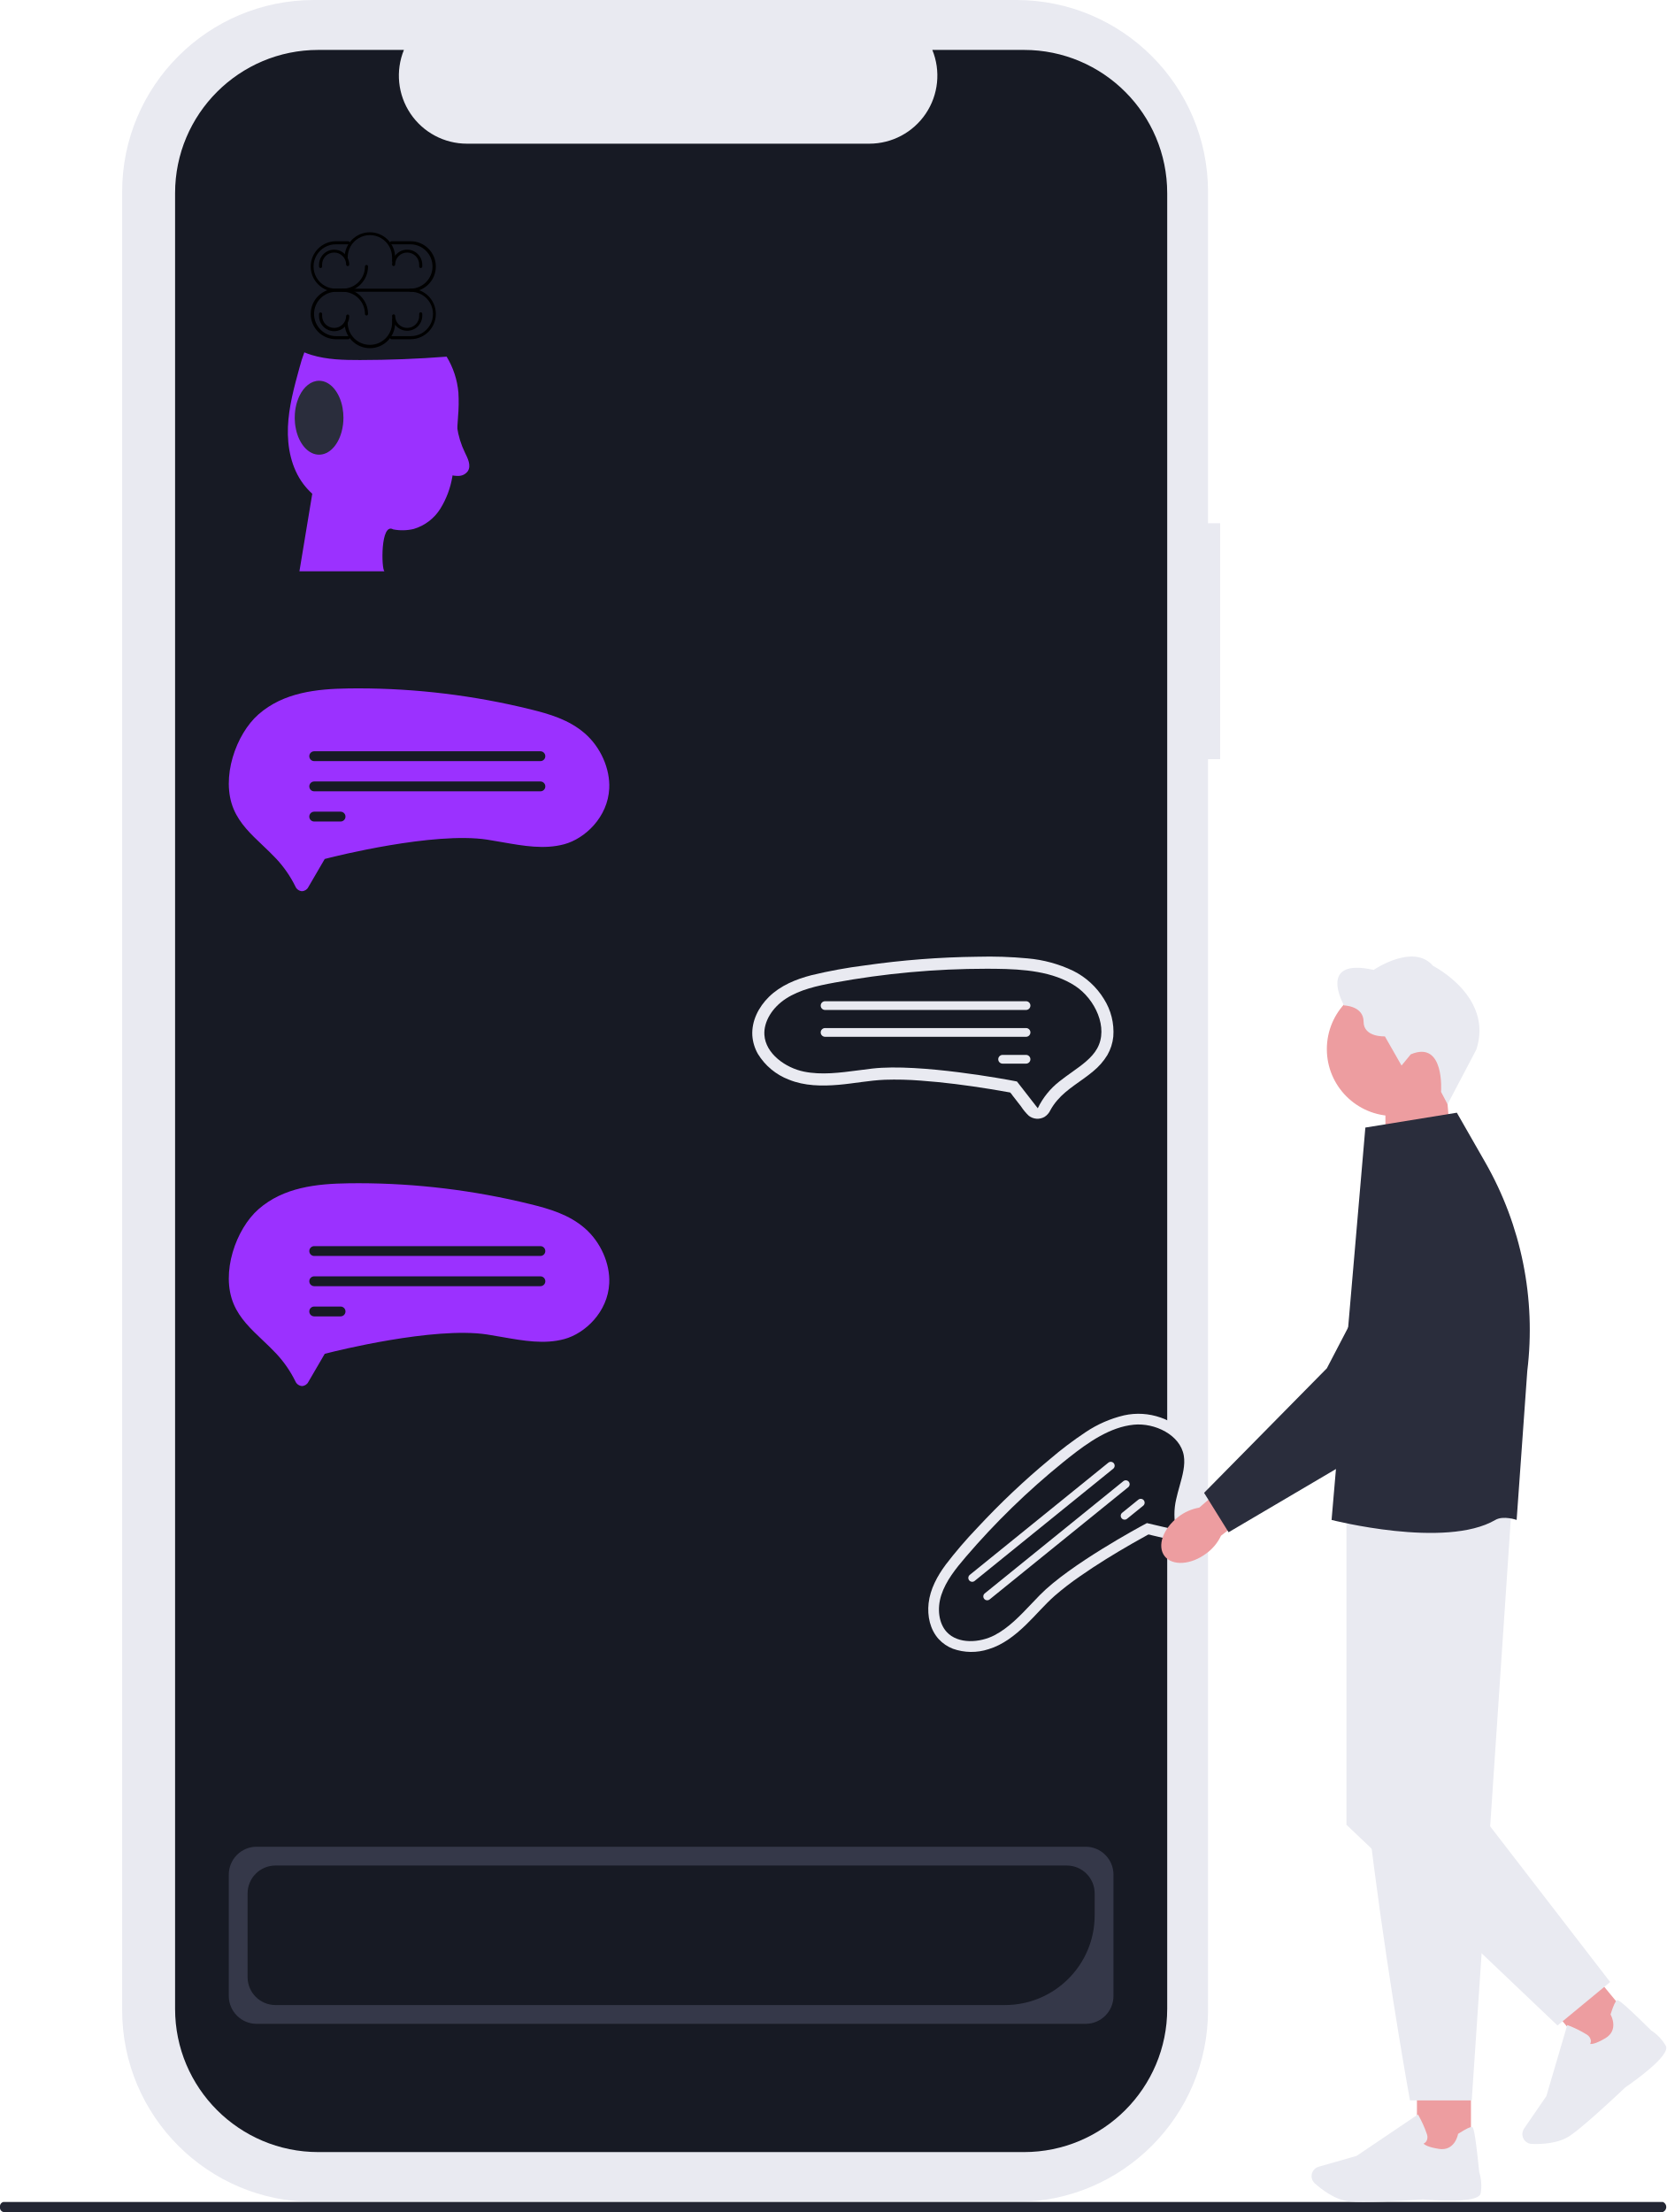
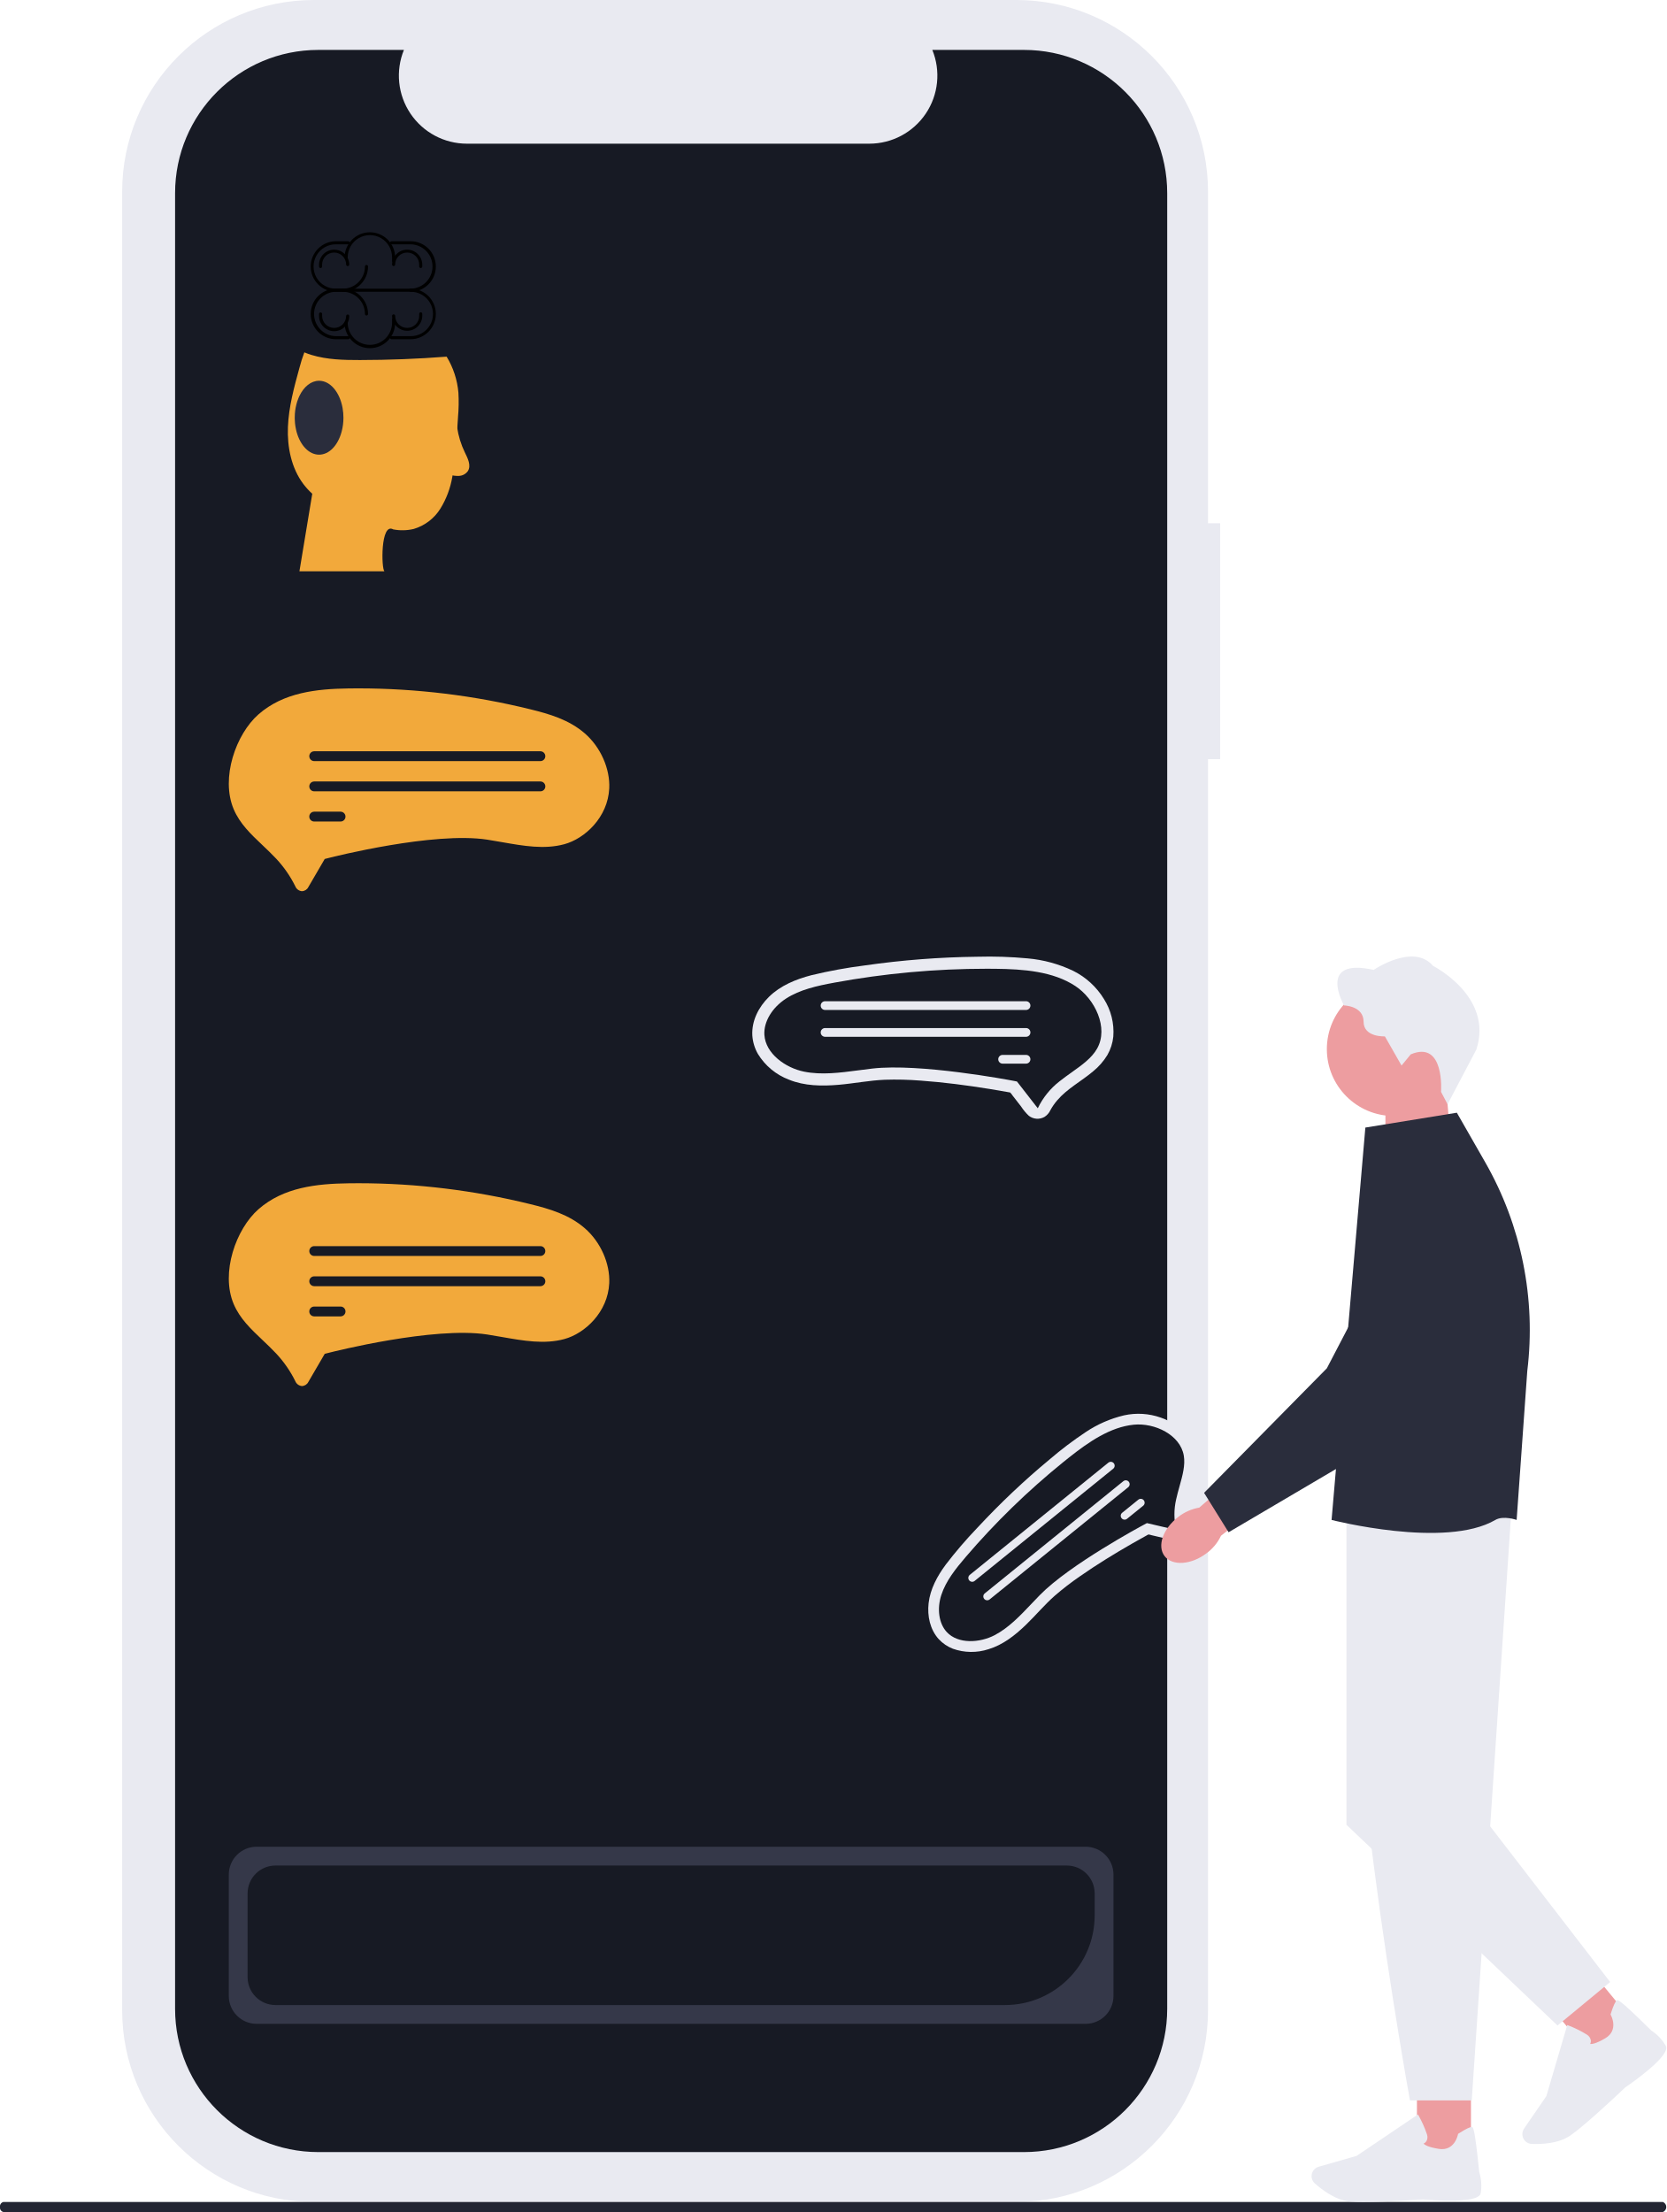
<svg xmlns="http://www.w3.org/2000/svg" width="602.621" height="800" viewBox="0 0 602.621 800">
  <g transform="translate(-790.238 -186)">
    <g transform="translate(834.413 186)">
      <path d="M663.457,268.441h-4.379V148.569A69.379,69.379,0,0,0,589.7,79.19H335.739a69.379,69.379,0,0,0-69.379,69.379V806.185a69.379,69.379,0,0,0,69.379,69.379H589.7a69.379,69.379,0,0,0,69.379-69.379V353.756h4.379Z" transform="translate(-266.36 -79.19)" fill="#E9EAF1" />
      <path d="M590.851,95.686H557.708a24.615,24.615,0,0,1-22.8,33.913h-145.5a24.615,24.615,0,0,1-22.8-33.913H335.661A51.812,51.812,0,0,0,283.849,147.5V804.152a51.811,51.811,0,0,0,51.81,51.811H590.844a51.812,51.812,0,0,0,51.812-51.812V147.5A51.811,51.811,0,0,0,590.85,95.686Z" transform="translate(-264.703 -77.633)" fill="#171A24" />
    </g>
    <g transform="translate(872.986 853.894)">
      <path d="M984.3,446.706H684.5a10.087,10.087,0,0,1-10.075-10.075V392.724A10.087,10.087,0,0,1,684.5,382.649H984.3a10.087,10.087,0,0,1,10.075,10.075V436.63A10.087,10.087,0,0,1,984.3,446.706Z" transform="translate(-674.429 -382.649)" fill="#353849" />
      <path d="M954.506,439.24H690.634a10.087,10.087,0,0,1-10.075-10.075V398.854a10.087,10.087,0,0,1,10.075-10.075h286.2a10.088,10.088,0,0,1,10.075,10.075v7.977a32.448,32.448,0,0,1-32.409,32.409Z" transform="translate(-673.762 -381.98)" fill="#171A24" />
    </g>
    <g transform="translate(872.987 434.961)">
      <g transform="translate(0 0)">
-         <path d="M535.553,251.045h-.12a2.858,2.858,0,0,1-2.335-1.771,41.6,41.6,0,0,0-6.907-9.978c-1.621-1.728-3.315-3.334-4.954-4.889-4.226-4.007-8.206-7.781-10.415-13-4.816-11.371.855-27.2,8.959-34.312,9.09-7.966,21.045-9.216,32.611-9.379q1.8-.026,3.608-.026h0a260.9,260.9,0,0,1,62.13,7.577c6.815,1.677,13.948,3.731,19.682,8.716,5.7,4.955,9.162,12.759,8.824,19.881-.494,10.4-8.758,18.167-16.285,20.2-7.174,1.934-14.626.627-22.514-.758-1.742-.3-3.542-.622-5.323-.9-19.354-2.983-55.712,6.208-57.25,6.6l-1.526.39-5.921,10.161a2.67,2.67,0,0,1-2.265,1.484Z" transform="translate(-509.05 -177.694)" fill="#9B31FF" />
+         <path d="M535.553,251.045h-.12a2.858,2.858,0,0,1-2.335-1.771,41.6,41.6,0,0,0-6.907-9.978c-1.621-1.728-3.315-3.334-4.954-4.889-4.226-4.007-8.206-7.781-10.415-13-4.816-11.371.855-27.2,8.959-34.312,9.09-7.966,21.045-9.216,32.611-9.379q1.8-.026,3.608-.026h0a260.9,260.9,0,0,1,62.13,7.577c6.815,1.677,13.948,3.731,19.682,8.716,5.7,4.955,9.162,12.759,8.824,19.881-.494,10.4-8.758,18.167-16.285,20.2-7.174,1.934-14.626.627-22.514-.758-1.742-.3-3.542-.622-5.323-.9-19.354-2.983-55.712,6.208-57.25,6.6l-1.526.39-5.921,10.161a2.67,2.67,0,0,1-2.265,1.484Z" transform="translate(-509.05 -177.694)" fill="#F2A93B" />
        <path d="M665.31,214.745h-81.8a1.78,1.78,0,1,1,0-3.56h81.8a1.78,1.78,0,1,1,0,3.56Z" transform="translate(-552.623 -188.438)" fill="#171A24" />
        <path d="M665.308,242.024h-81.8a1.78,1.78,0,1,1,0-3.56h81.806a1.78,1.78,0,0,1,0,3.56Z" transform="translate(-552.619 -204.792)" fill="#171A24" />
        <path d="M593.041,269.3h-9.534a1.78,1.78,0,1,1,0-3.56h9.534a1.78,1.78,0,0,1,0,3.56Z" transform="translate(-552.623 -221.146)" fill="#171A24" />
      </g>
    </g>
    <path d="M15.179,489a1.615,1.615,0,0,0,1.2,1.814H616.589a1.967,1.967,0,0,0,0-3.627H16.382a1.615,1.615,0,0,0-1.2,1.814Z" transform="translate(775.064 495.186)" fill="#232633" />
    <g transform="translate(1113.775 531.945)">
      <g transform="translate(0 154.248)">
        <g transform="translate(0 72.95) rotate(-39)">
          <path d="M.021,25.354a13.852,13.852,0,0,0,1.791,5.9A19.984,19.984,0,0,0,11.745,39.5c5.022,2.056,10.625,2.119,15.958,1.661,4.953-.426,9.854-1.413,14.824-1.62a103.29,103.29,0,0,1,11.526.275c7.438.528,14.845,1.507,22.2,2.695q2.99.476,5.967,1.024a2.952,2.952,0,0,1,.554.1c.036.015.094,0,.127.024.06.038-.243-.1-.059.056a5.5,5.5,0,0,1,.68.875l2.718,3.5A16.527,16.527,0,0,0,88.754,51.1a4.545,4.545,0,0,0,5.031.351,5.028,5.028,0,0,0,1.871-2.126,18.344,18.344,0,0,1,2.225-3.212c3.234-3.772,7.728-6.092,11.486-9.267a20.46,20.46,0,0,0,4.594-5.251,14.85,14.85,0,0,0,1.9-5.9,19.724,19.724,0,0,0-3.021-12.109A24.189,24.189,0,0,0,103.018,4.6,42.389,42.389,0,0,0,88.389.587,132.544,132.544,0,0,0,72.229.052q-9.063.1-18.092.8T36.124,2.838A157.179,157.179,0,0,0,18.96,5.983C14,7.272,9.049,9.288,5.343,12.941,2.046,16.2-.246,20.641.021,25.354Z" transform="translate(0 0)" fill="#E9EAF1" />
          <path d="M22.362,4.477C17,5.465,11.4,6.676,6.9,9.606,2.457,12.505-.246,17.063.018,21.217.4,27.285,6.854,31.824,12.729,33.012c5.628,1.138,11.491.368,17.7-.45,1.377-.181,2.794-.368,4.2-.53,15.279-1.766,43.967,3.673,45.181,3.906l1.261.243,6.678,8.594a24.22,24.22,0,0,1,6.966-8.637c1.285-1.026,2.625-1.98,3.921-2.9,3.307-2.349,6.431-4.573,8.155-7.626,3.755-6.646-.682-15.915-7.012-20.075C92.649.847,83.247.113,74.153.015Q72.732,0,71.309,0A270.167,270.167,0,0,0,22.429,4.463Z" transform="translate(3.877 3.921)" fill="#171A24" />
          <path d="M0,1.4A1.4,1.4,0,0,1,1.4,0h64.49a1.4,1.4,0,1,1,0,2.806H1.4A1.4,1.4,0,0,1,0,1.4Z" transform="translate(21.964 14.339)" fill="#E9EAF1" />
          <path d="M0,1.4A1.4,1.4,0,0,1,1.4,0H65.894a1.4,1.4,0,0,1,0,2.806H1.4A1.4,1.4,0,0,1,0,1.4Z" transform="translate(21.964 22.952)" fill="#E9EAF1" />
          <path d="M0,1.4A1.4,1.4,0,0,1,1.4,0H8.917a1.4,1.4,0,1,1,0,2.806H1.4A1.4,1.4,0,0,1,0,1.4Z" transform="translate(78.938 31.564)" fill="#E9EAF1" />
        </g>
      </g>
      <g transform="translate(96.435 0)">
        <path d="M363.4,104.545l-24.278,7.977V77.59h22.02Z" transform="translate(-258.049 -29.59)" fill="#ed9da0" />
        <ellipse cx="24.184" cy="24.184" rx="24.184" ry="24.184" transform="translate(59.892 9.299)" fill="#ed9da0" />
        <path d="M347.031,61.521l-3.331,4.05-6.027-10.552s-7.7.405-7.7-5.318-7.063-5.869-7.063-5.869-10-17.457,10.711-12.857c0,0,14.359-9.844,21.506-1.427,0,0,21.9,11.029,15.628,30.23L360.348,79.567l-2.36-4.479S359.414,56.277,347.031,61.521Z" transform="translate(-256.797 -26.145)" fill="#E9EAF1" />
        <rect width="19.537" height="27.72" transform="translate(92.473 405.935)" fill="#ed9da0" />
        <path d="M329.619,506.637c-2.053,0-3.882-.047-5.265-.177-5.184-.475-10.142-4.31-12.637-6.55a3.537,3.537,0,0,1-.9-3.993h0a3.509,3.509,0,0,1,2.286-2.025l13.716-3.919,22.206-14.986.252.448a39.569,39.569,0,0,1,3,6.746,3,3,0,0,1-.215,2.5,2.389,2.389,0,0,1-1.026.859c.405.42,1.661,1.278,5.542,1.894,5.664.9,6.858-4.973,6.9-5.216l.037-.2.168-.112c2.7-1.735,4.357-2.528,4.927-2.36.355.1.952.289,2.566,16.272a16.432,16.432,0,0,1,.522,7.7c-.83,3.826-17.55,2.511-20.9,2.211-.093.01-12.615.9-21.189.9h0Z" transform="translate(-256.178 -56.206)" fill="#E9EAF1" />
        <rect width="19.539" height="27.723" transform="translate(138.343 376.827) rotate(-39.564)" fill="#ed9da0" />
        <path d="M413.657,476.454c-1.586,1.307-3.023,2.435-4.161,3.219-4.3,2.939-10.562,3.145-13.9,3a3.548,3.548,0,0,1-3.24-2.511h0a3.54,3.54,0,0,1,.467-3.023l8.07-11.766,7.558-25.7.476.186a39.7,39.7,0,0,1,6.616,3.284,3.008,3.008,0,0,1,1.427,2.062,2.381,2.381,0,0,1-.243,1.325c.578.066,2.09-.075,5.477-2.071,4.936-2.911,2.118-8.2,1.987-8.424l-.093-.177.056-.186c.972-3.06,1.745-4.721,2.295-4.954.345-.149.915-.392,12.344,10.907a16.282,16.282,0,0,1,5.309,5.6c1.8,3.483-11.924,13.127-14.695,15.021-.066.066-9.144,8.733-15.75,14.2h0Z" transform="translate(-261.611 -53.24)" fill="#E9EAF1" />
        <path d="M329.583,239.734c9.317-55.383,56.237-11.494,56.237-11.494L370.929,449.767H348.592s-28.306-154.652-19-210.034Z" transform="translate(-258.639 -36.07)" fill="#E9EAF1" />
        <path d="M331.957,245.792l-6.829-5.9V355.421l76.331,72.6L420.494,412.3l-44.478-57.708Z" transform="translate(-258.144 -41.417)" fill="#E9EAF1" />
        <path d="M330.7,92.055,363.79,86.68l10.282,17.97a122.045,122.045,0,0,1,15.19,75.425l-3.848,53.884s-4.795-1.7-7.7,0c-18.054,10.574-59.232,0-59.232,0L330.7,92.055Z" transform="translate(-256.883 -30.199)" fill="#2A2D3C" />
        <path d="M258.421,241.733c-5.561,4.208-7.791,10.562-4.983,14.2s9.6,3.182,15.161-1.026a16.753,16.753,0,0,0,5.243-6.354l23.329-18.12-9.166-11.084-22.029,19.043a17.158,17.158,0,0,0-7.576,3.341h.019Z" transform="translate(-252.225 -39.085)" fill="#ed9da0" />
        <path d="M268.826,226.374l44.413-45.055,26.525-50.878A20.2,20.2,0,1,1,374.276,151.3l-38.153,54.862-.056.081L277.7,240.619l-8.863-14.257h-.01Z" transform="translate(-253.346 -32.402)" fill="#2A2D3C" />
      </g>
    </g>
    <g transform="translate(872.987 613.932)">
      <g transform="translate(0 0)">
-         <path d="M535.553,251.045h-.12a2.858,2.858,0,0,1-2.335-1.771,41.6,41.6,0,0,0-6.907-9.978c-1.621-1.728-3.315-3.334-4.954-4.889-4.226-4.007-8.206-7.781-10.415-13-4.816-11.371.855-27.2,8.959-34.312,9.09-7.966,21.045-9.216,32.611-9.379q1.8-.026,3.608-.026h0a260.9,260.9,0,0,1,62.13,7.577c6.815,1.677,13.948,3.731,19.682,8.716,5.7,4.955,9.162,12.759,8.824,19.881-.494,10.4-8.758,18.167-16.285,20.2-7.174,1.934-14.626.627-22.514-.758-1.742-.3-3.542-.622-5.323-.9-19.354-2.983-55.712,6.208-57.25,6.6l-1.526.39-5.921,10.161a2.67,2.67,0,0,1-2.265,1.484Z" transform="translate(-509.05 -177.694)" fill="#9B31FF" />
+         <path d="M535.553,251.045h-.12a2.858,2.858,0,0,1-2.335-1.771,41.6,41.6,0,0,0-6.907-9.978c-1.621-1.728-3.315-3.334-4.954-4.889-4.226-4.007-8.206-7.781-10.415-13-4.816-11.371.855-27.2,8.959-34.312,9.09-7.966,21.045-9.216,32.611-9.379q1.8-.026,3.608-.026h0a260.9,260.9,0,0,1,62.13,7.577c6.815,1.677,13.948,3.731,19.682,8.716,5.7,4.955,9.162,12.759,8.824,19.881-.494,10.4-8.758,18.167-16.285,20.2-7.174,1.934-14.626.627-22.514-.758-1.742-.3-3.542-.622-5.323-.9-19.354-2.983-55.712,6.208-57.25,6.6l-1.526.39-5.921,10.161a2.67,2.67,0,0,1-2.265,1.484Z" transform="translate(-509.05 -177.694)" fill="#F2A93B" />
        <path d="M665.31,214.745h-81.8a1.78,1.78,0,1,1,0-3.56h81.8a1.78,1.78,0,1,1,0,3.56Z" transform="translate(-552.623 -188.438)" fill="#171A24" />
        <path d="M665.308,242.024h-81.8a1.78,1.78,0,1,1,0-3.56h81.806a1.78,1.78,0,0,1,0,3.56Z" transform="translate(-552.619 -204.792)" fill="#171A24" />
        <path d="M593.041,269.3h-9.534a1.78,1.78,0,1,1,0-3.56h9.534a1.78,1.78,0,0,1,0,3.56Z" transform="translate(-552.623 -221.146)" fill="#171A24" />
      </g>
    </g>
    <g transform="translate(1062.295 531.945)">
      <path d="M650,256.756a15.611,15.611,0,0,0,2.019,6.654A22.522,22.522,0,0,0,663.21,272.7c5.66,2.317,11.975,2.388,17.985,1.871,5.582-.48,11.106-1.592,16.706-1.826a116.42,116.42,0,0,1,12.99.309c8.382.6,16.73,1.7,25.025,3.037q3.37.537,6.725,1.154a3.332,3.332,0,0,1,.624.116c.04.016.106,0,.143.027.068.043-.274-.108-.067.063a6.2,6.2,0,0,1,.766.986l3.063,3.942a18.631,18.631,0,0,0,2.83,3.4,5.123,5.123,0,0,0,5.67.4,5.667,5.667,0,0,0,2.109-2.4,20.672,20.672,0,0,1,2.508-3.62c3.644-4.251,8.709-6.866,12.945-10.444a23.059,23.059,0,0,0,5.177-5.918,16.734,16.734,0,0,0,2.139-6.646,22.229,22.229,0,0,0-3.405-13.647,27.261,27.261,0,0,0-11.066-10.133,47.774,47.774,0,0,0-16.487-4.518,149.38,149.38,0,0,0-18.213-.6q-10.214.114-20.39.9t-20.3,2.242a177.144,177.144,0,0,0-19.345,3.544c-5.592,1.453-11.169,3.726-15.346,7.842C652.28,246.437,649.7,251.445,650,256.756Z" transform="translate(-649.974 -228.182)" fill="#E9EAF1" />
      <path d="M686.087,244.212c-6.037,1.114-12.356,2.478-17.422,5.781-5.01,3.267-8.056,8.4-7.76,13.086.433,6.839,7.7,11.954,14.326,13.293,6.343,1.283,12.951.414,19.945-.507,1.552-.2,3.149-.414,4.733-.6,17.219-1.99,49.551,4.14,50.92,4.4l1.421.274,7.526,9.685a27.3,27.3,0,0,1,7.851-9.734c1.448-1.157,2.959-2.231,4.419-3.271,3.727-2.647,7.248-5.154,9.191-8.594,4.231-7.49-.769-17.936-7.9-22.625-8.034-5.283-18.63-6.111-28.879-6.221q-1.6-.017-3.2-.017a304.483,304.483,0,0,0-55.089,5.03Z" transform="translate(-656.516 -234.747)" fill="#171A24" />
      <path d="M711.786,270.065a1.581,1.581,0,0,1,1.579-1.583h72.681a1.581,1.581,0,0,1,0,3.162H713.365A1.581,1.581,0,0,1,711.786,270.065Z" transform="translate(-687.032 -252.322)" fill="#E9EAF1" />
      <path d="M711.786,294.3a1.581,1.581,0,0,1,1.579-1.583h72.684a1.581,1.581,0,0,1,0,3.162H713.365A1.581,1.581,0,0,1,711.786,294.3Z" transform="translate(-687.032 -266.852)" fill="#E9EAF1" />
      <path d="M872.12,318.539a1.581,1.581,0,0,1,1.579-1.583h8.47a1.581,1.581,0,1,1,0,3.162H873.7a1.581,1.581,0,0,1-1.579-1.579Z" transform="translate(-783.156 -281.383)" fill="#E9EAF1" />
    </g>
    <g transform="translate(894.342 270.01)">
-       <path d="M882.32,447.773q-.235,3.513-.469,7.019a112.689,112.689,0,0,1-1.6,14.6,31.954,31.954,0,0,1-4.325,11.481,17.073,17.073,0,0,1-9.6,7.312,17.6,17.6,0,0,1-7.45.163c-4.651-2.642-4.29,14.486-3.157,15.145H824.97l4.638-28.034a25.822,25.822,0,0,1-3.2-3.49c-4.377-5.812-5.883-13.386-5.6-20.652s2.231-14.364,4.156-21.377a54.969,54.969,0,0,1,1.775-5.616c.855.353,1.722.672,2.6.939,5.63,1.708,11.611,1.847,17.495,1.839q15.705-.01,31.371-1.227a30.1,30.1,0,0,1,4.26,13.008,60.393,60.393,0,0,1-.15,8.891Z" transform="translate(-820.781 -380.898)" fill="#9B31FF" />
-       <path d="M913.2,451.1a31.012,31.012,0,0,0,2.7,18.75c1.049,2.138,2.351,4.716,1.071,6.726a4.143,4.143,0,0,1-3.12,1.729,10.159,10.159,0,0,1-3.642-.472" transform="translate(-851.873 -390.207)" fill="#9B31FF" />
+       <path d="M882.32,447.773q-.235,3.513-.469,7.019a112.689,112.689,0,0,1-1.6,14.6,31.954,31.954,0,0,1-4.325,11.481,17.073,17.073,0,0,1-9.6,7.312,17.6,17.6,0,0,1-7.45.163c-4.651-2.642-4.29,14.486-3.157,15.145H824.97l4.638-28.034a25.822,25.822,0,0,1-3.2-3.49c-4.377-5.812-5.883-13.386-5.6-20.652s2.231-14.364,4.156-21.377a54.969,54.969,0,0,1,1.775-5.616c.855.353,1.722.672,2.6.939,5.63,1.708,11.611,1.847,17.495,1.839q15.705-.01,31.371-1.227a30.1,30.1,0,0,1,4.26,13.008,60.393,60.393,0,0,1-.15,8.891Z" transform="translate(-820.781 -380.898)" fill="#F2A93B" />
+       <path d="M913.2,451.1a31.012,31.012,0,0,0,2.7,18.75c1.049,2.138,2.351,4.716,1.071,6.726a4.143,4.143,0,0,1-3.12,1.729,10.159,10.159,0,0,1-3.642-.472" transform="translate(-851.873 -390.207)" fill="#F2A93B" />
      <path d="M842.209,453.427a19.342,19.342,0,0,1-.646,5.016v.007c-.007.033-.019.065-.026.1-1.318,4.847-4.462,8.251-8.135,8.251-3.653,0-6.784-3.379-8.122-8.186-.091-.336-.168-.666-.242-1.007-.092-.385-.163-.782-.222-1.194-.052-.327-.092-.659-.124-1-.045-.469-.078-.939-.084-1.427v-.007c-.012-.183-.012-.365-.012-.548v-.163l.007-.007a19.117,19.117,0,0,1,.163-2.472c.045-.346.1-.678.163-1.007.078-.405.163-.8.268-1.194.084-.346.183-.678.287-1.007.144-.443.3-.874.476-1.285.111-.268.228-.528.346-.782,1.6-3.3,4.188-5.447,7.1-5.447,4.025,0,7.417,4.1,8.468,9.7.013.084.033.168.039.252v.007A19.3,19.3,0,0,1,842.209,453.427Z" transform="translate(-822.107 -386.37)" fill="#2A2D3C" />
      <g transform="translate(53.517 0) rotate(90)">
        <path d="M9.137,20.725A9.137,9.137,0,0,1,0,11.586V9.136A9.137,9.137,0,0,1,9.136,0a.556.556,0,0,1,0,1.112A8.026,8.026,0,0,0,1.112,9.137v2.45a8.026,8.026,0,0,0,16.051,0V7.175a.556.556,0,0,1,1.112,0v4.412a9.138,9.138,0,0,1-9.141,9.139Z" transform="translate(20.399 24.519)" />
        <path d="M9.136,20.725A9.137,9.137,0,0,1,0,11.589V7.175a.556.556,0,0,1,1.112,0v4.412a8.026,8.026,0,1,0,16.051,0V9.136A8.025,8.025,0,0,0,9.137,1.112.556.556,0,0,1,9.136,0a9.137,9.137,0,0,1,9.136,9.134v2.451a9.138,9.138,0,0,1-9.139,9.139Z" transform="translate(3.238 24.519)" />
        <path d="M17.719,16.558A.556.556,0,0,1,17.163,16V9.137a8.026,8.026,0,1,0-16.051,0A.556.556,0,1,1,0,9.137a9.137,9.137,0,1,1,18.274,0V16a.556.556,0,0,1-.554.556Z" transform="translate(20.399)" />
        <path d="M17.719,34.21a.556.556,0,0,1-.556-.556V9.137a8.026,8.026,0,0,0-16.051,0V16A.556.556,0,1,1,0,16V9.137a9.137,9.137,0,1,1,18.274,0V33.65a.556.556,0,0,1-.554.561Z" transform="translate(3.237)" />
        <g transform="translate(28.976 4.903)">
          <path d="M1.782,18.275a.556.556,0,1,1,0-1.112,8.026,8.026,0,0,0,0-16.051H.556A.556.556,0,1,1,.556,0H1.782a9.137,9.137,0,1,1,0,18.274Z" transform="translate(2.016 9.807)" />
          <path d="M1.257,10.919a.556.556,0,1,1,0-1.112,4.348,4.348,0,1,0,0-8.7h-.7A.556.556,0,1,1,.556,0h.7a5.46,5.46,0,0,1,0,10.919Z" transform="translate(0 0)" />
          <path d="M1.257,10.919h-.7a.556.556,0,1,1,0-1.112h.7a4.348,4.348,0,1,0,0-8.7A.556.556,0,0,1,1.257,0a5.46,5.46,0,1,1,0,10.919Z" transform="translate(0.005 26.412)" />
        </g>
        <g transform="translate(0 4.904)">
          <path d="M9.137,18.274A9.137,9.137,0,1,1,9.137,0h1.226a.556.556,0,1,1,0,1.112H9.137a8.026,8.026,0,1,0,0,16.051.556.556,0,0,1,0,1.112Z" transform="translate(0 9.806)" />
          <path d="M5.46,10.919A5.46,5.46,0,0,1,5.46,0h.7a.556.556,0,1,1,0,1.112h-.7a4.348,4.348,0,1,0,0,8.7.556.556,0,0,1,0,1.111Z" transform="translate(6.212)" />
          <path d="M6.16,10.919h-.7A5.46,5.46,0,0,1,5.46,0a.556.556,0,1,1,0,1.112,4.348,4.348,0,1,0,0,8.7h.7a.556.556,0,1,1,0,1.112Z" transform="translate(6.214 26.412)" />
        </g>
      </g>
    </g>
  </g>
</svg>
